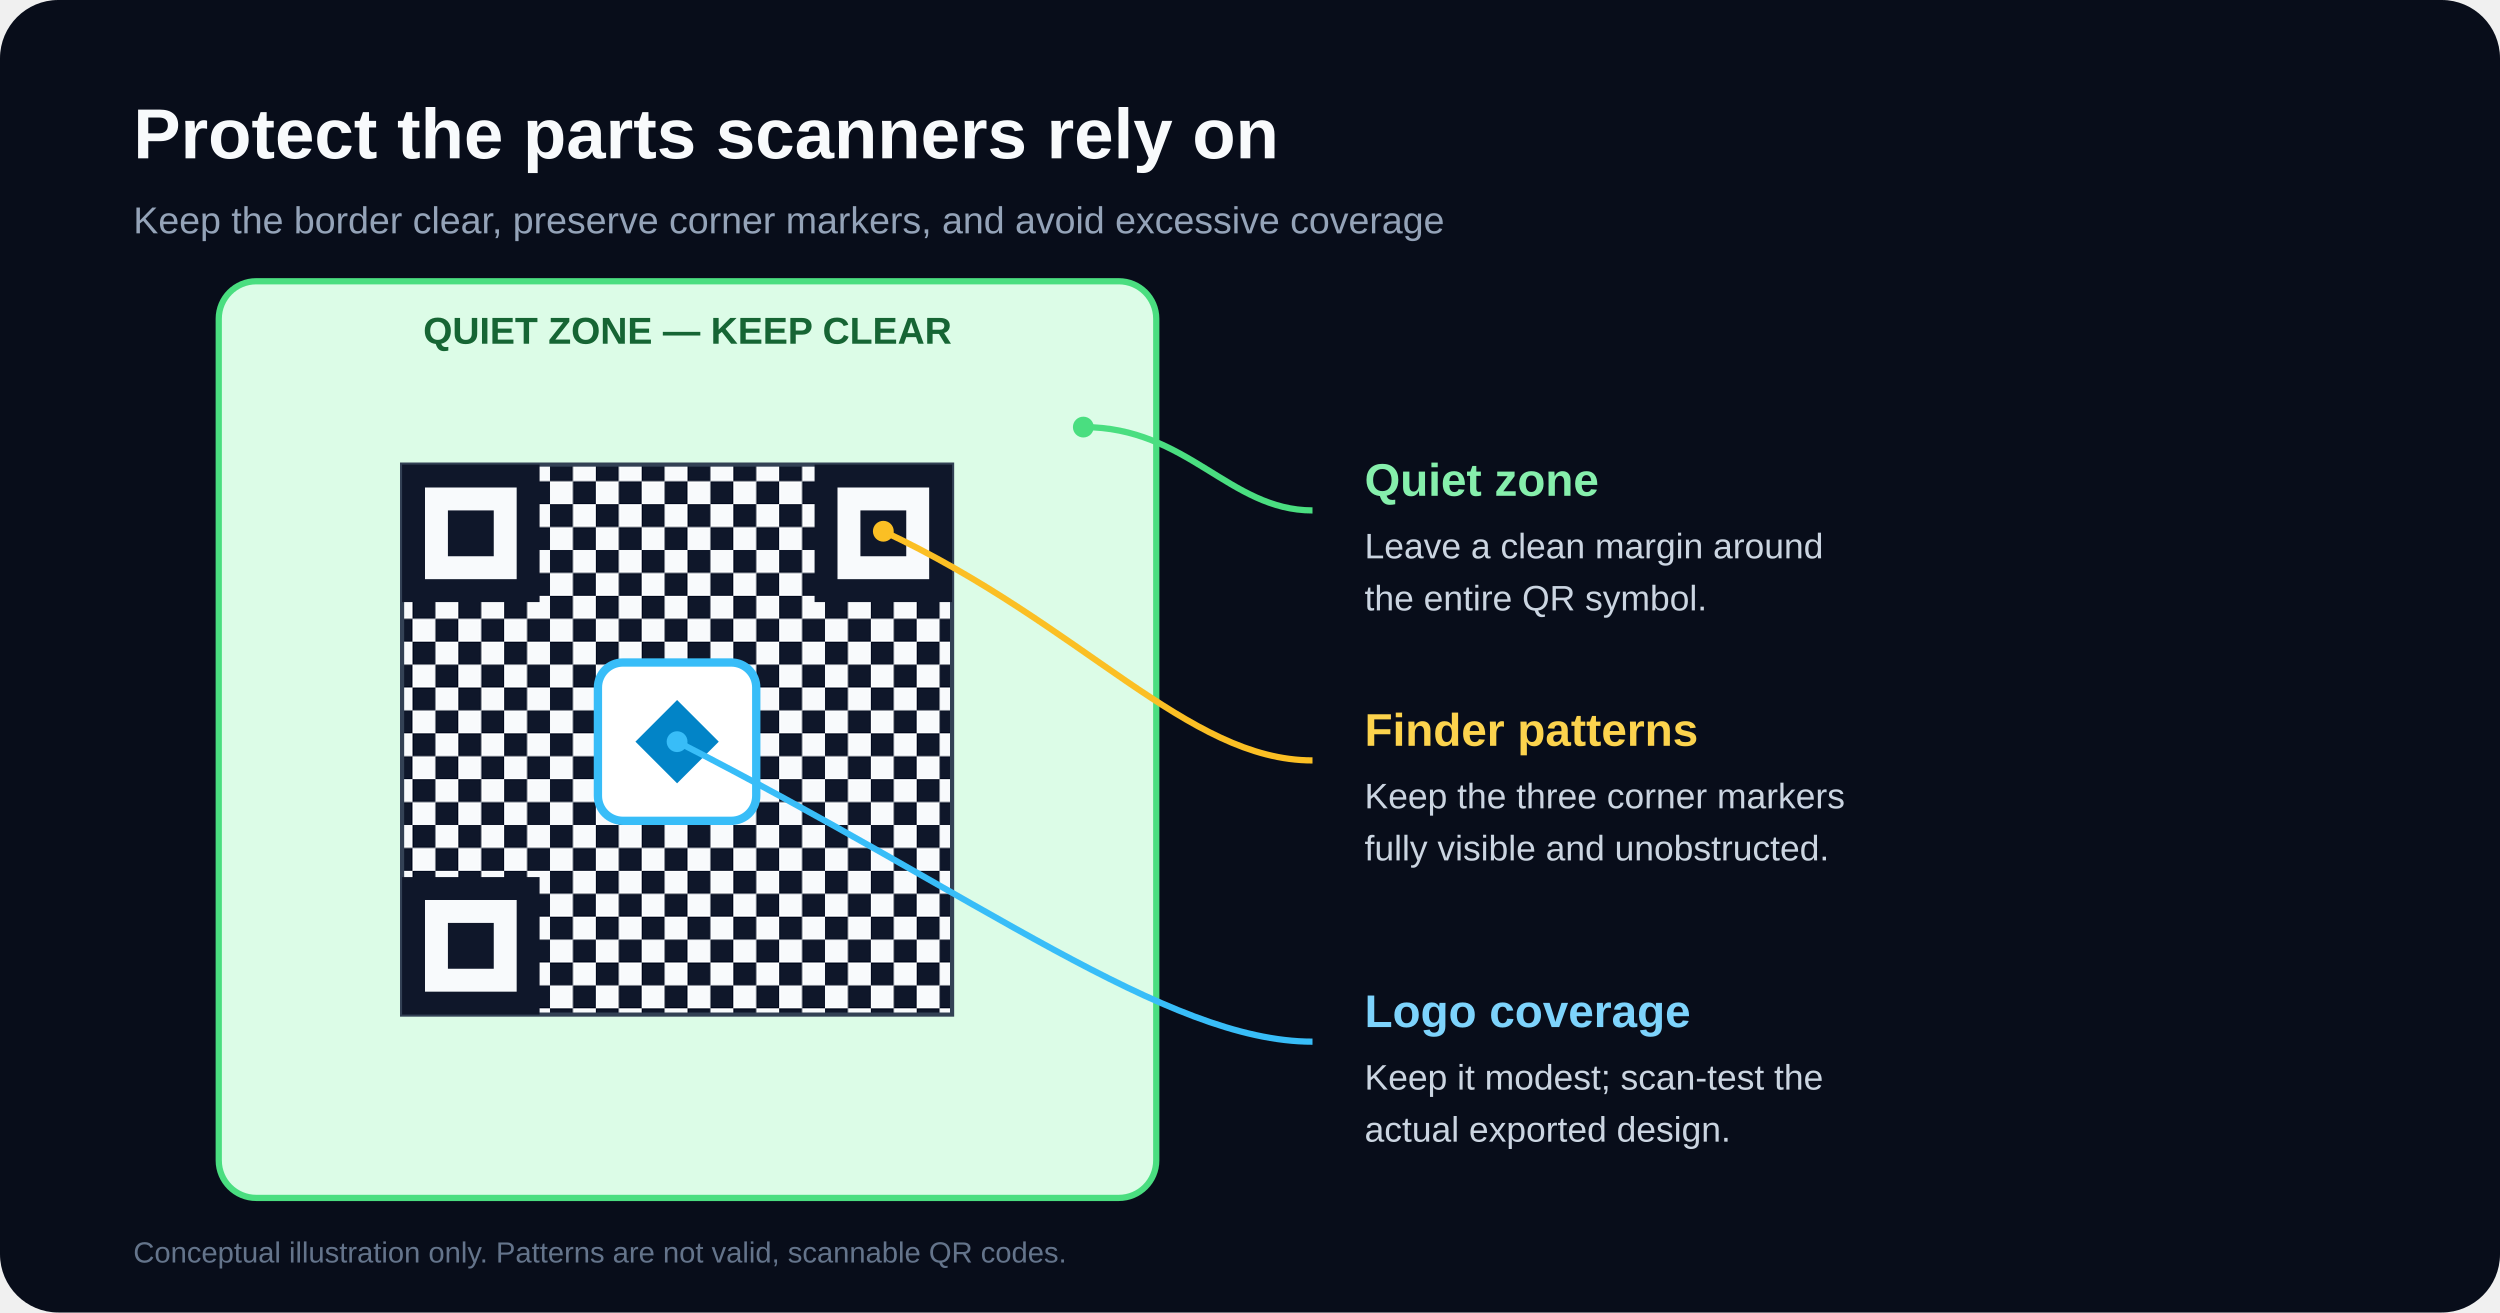
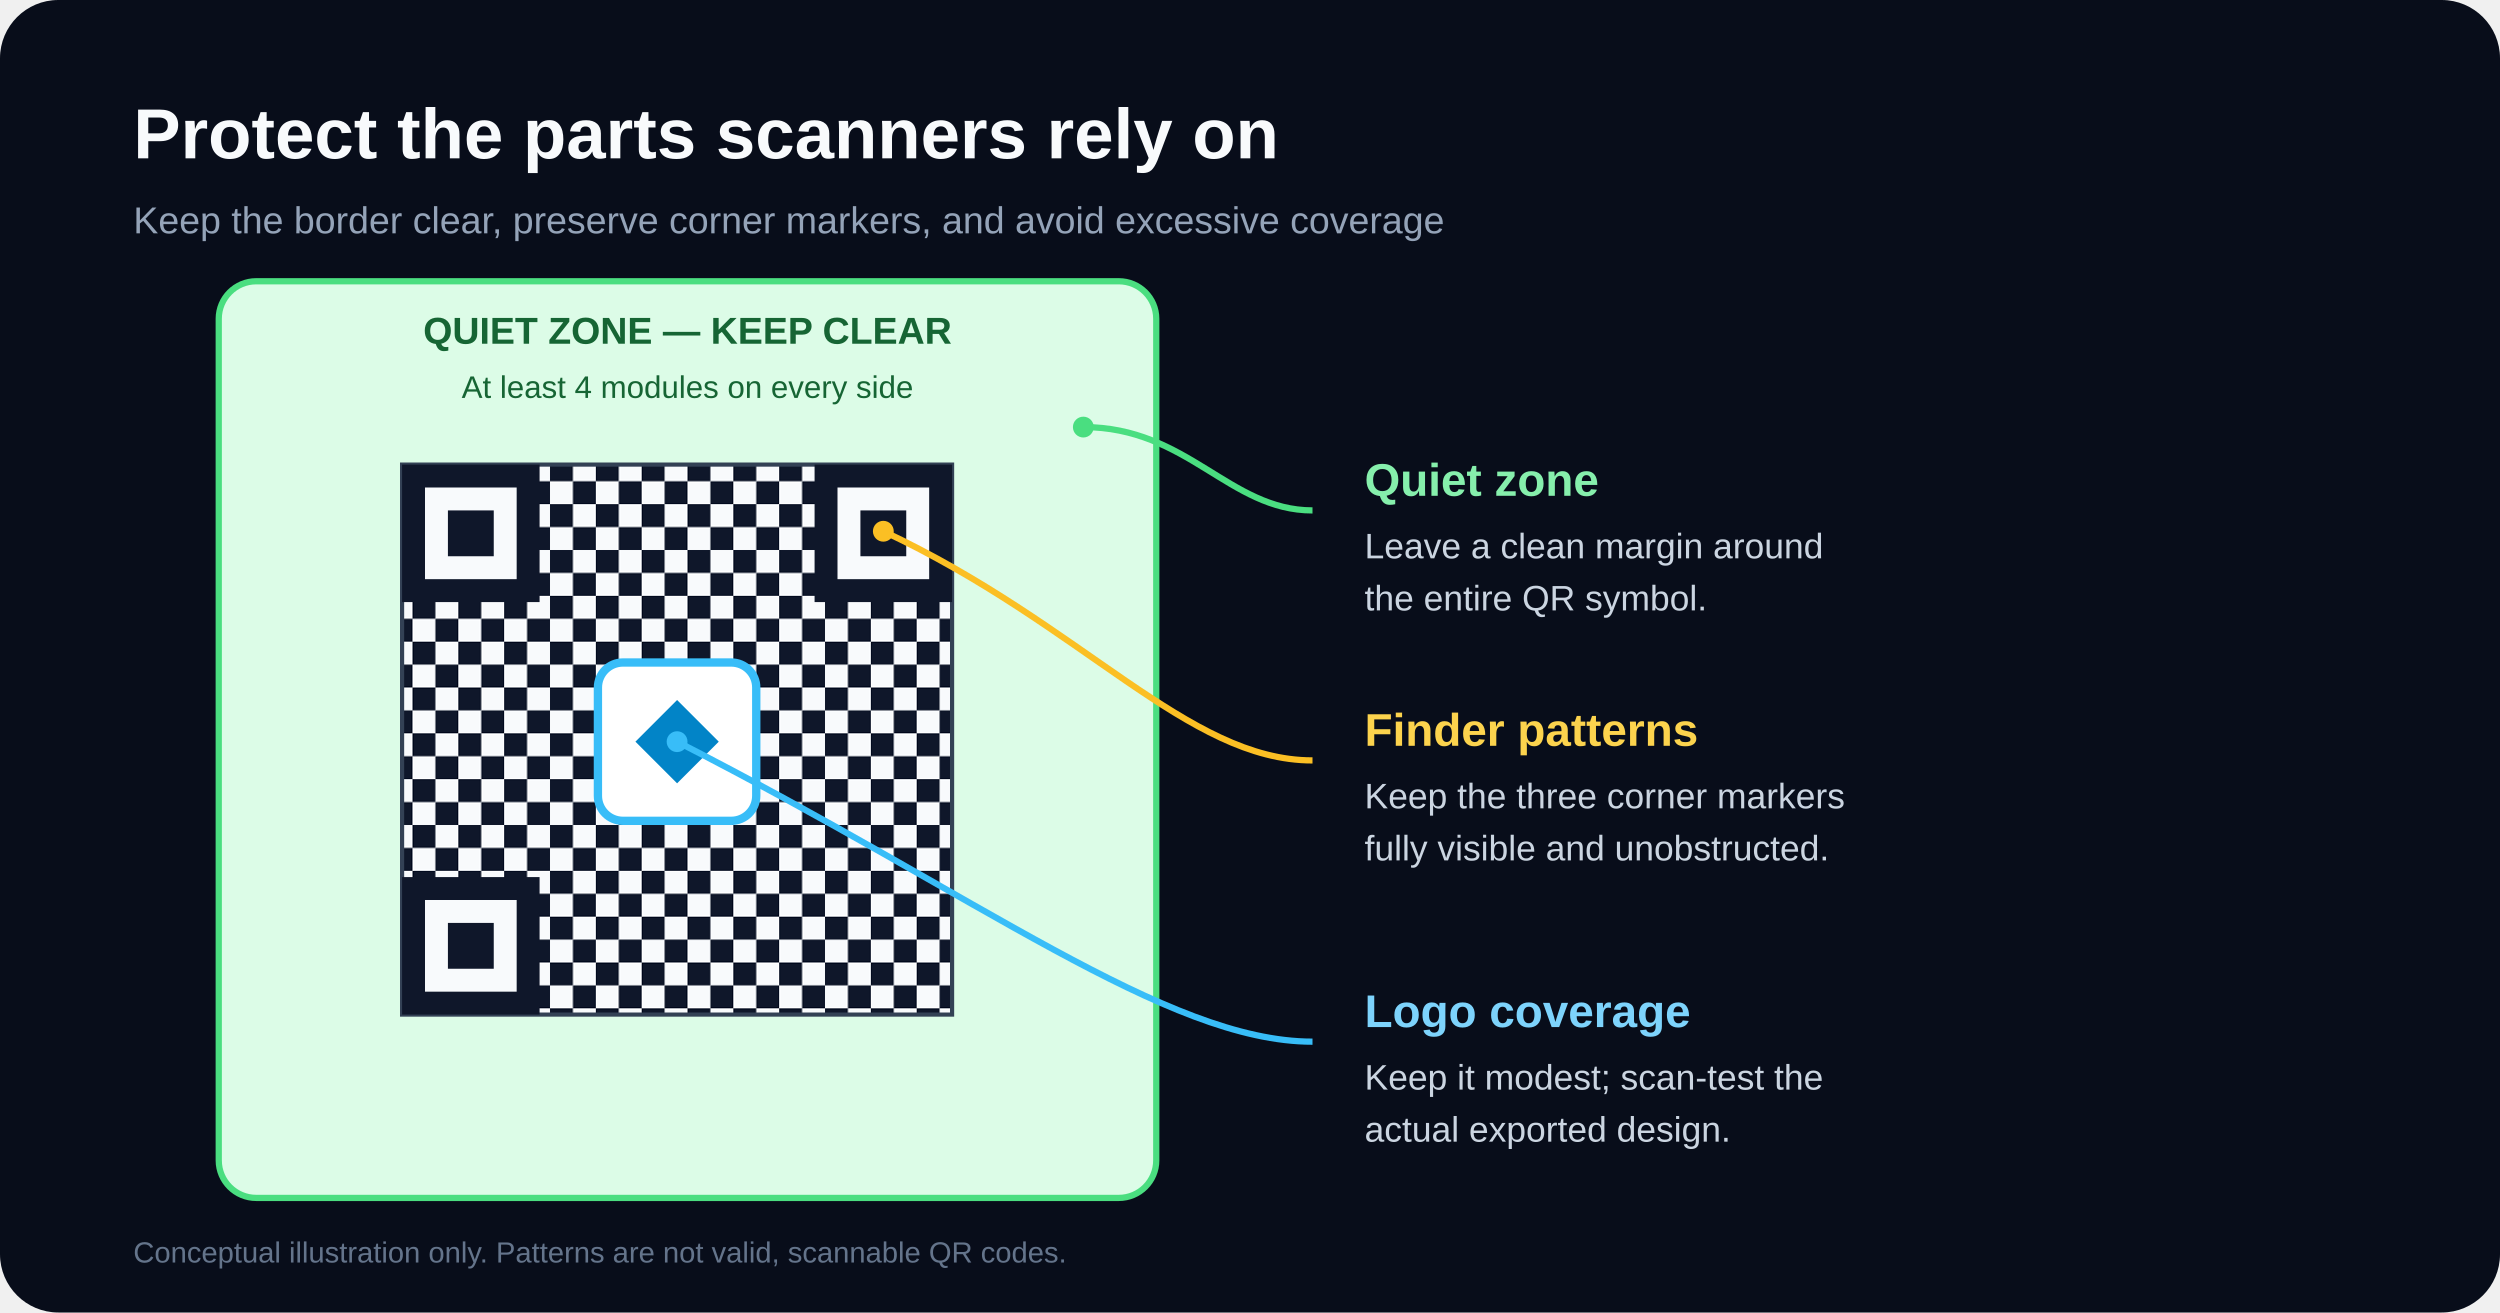
<svg xmlns="http://www.w3.org/2000/svg" width="1200" height="630" viewBox="0 0 1200 630" role="img" aria-labelledby="title desc">
  <defs>
    <pattern id="grid" width="22" height="22" patternUnits="userSpaceOnUse">
      <rect width="22" height="22" fill="#f8fafc" />
      <rect width="11" height="11" fill="#0f172a" />
      <rect x="11" y="11" width="11" height="11" fill="#0f172a" />
    </pattern>
    <g id="finder">
      <rect width="66" height="66" fill="#0f172a" />
      <rect x="11" y="11" width="44" height="44" fill="#f8fafc" />
      <rect x="22" y="22" width="22" height="22" fill="#0f172a" />
    </g>
  </defs>
  <rect width="1200" height="630" rx="28" fill="#080d1a" />
  <text x="64" y="76" fill="#f8fafc" font-family="Arial,sans-serif" font-size="34" font-weight="700">Protect the parts scanners rely on</text>
  <text x="64" y="112" fill="#94a3b8" font-family="Arial,sans-serif" font-size="18">Keep the border clear, preserve corner markers, and avoid excessive coverage</text>
  <rect x="105" y="135" width="450" height="440" rx="18" fill="#dcfce7" stroke="#4ade80" stroke-width="3" />
  <text x="330" y="165" text-anchor="middle" fill="#166534" font-family="Arial,sans-serif" font-size="18" font-weight="700">QUIET ZONE — KEEP CLEAR</text>
+   <text x="330" y="191" text-anchor="middle" fill="#166534" font-family="Arial,sans-serif" font-size="15">At least 4 modules on every side</text>
  <rect x="193" y="223" width="264" height="264" fill="url(#grid)" stroke="#334155" stroke-width="2" />
  <use href="#finder" x="193" y="223" />
  <use href="#finder" x="391" y="223" />
  <use href="#finder" x="193" y="421" />
  <rect x="287" y="318" width="76" height="76" rx="12" fill="#fff" stroke="#38bdf8" stroke-width="4" />
  <path d="M305 356l20 -20 20 20 -20 20z" fill="#0284c7" />
  <path d="M520 205 C570 205 590 245 630 245" fill="none" stroke="#4ade80" stroke-width="3" />
  <circle cx="520" cy="205" r="5" fill="#4ade80" />
  <text x="655" y="238" fill="#86efac" font-family="Arial,sans-serif" font-size="22" font-weight="700">Quiet zone</text>
  <text x="655" y="268" fill="#cbd5e1" font-family="Arial,sans-serif" font-size="17">Leave a clean margin around</text>
  <text x="655" y="293" fill="#cbd5e1" font-family="Arial,sans-serif" font-size="17">the entire QR symbol.</text>
  <path d="M424 255 C520 300 570 365 630 365" fill="none" stroke="#fbbf24" stroke-width="3" />
  <circle cx="424" cy="255" r="5" fill="#fbbf24" />
  <text x="655" y="358" fill="#fcd34d" font-family="Arial,sans-serif" font-size="22" font-weight="700">Finder patterns</text>
  <text x="655" y="388" fill="#cbd5e1" font-family="Arial,sans-serif" font-size="17">Keep the three corner markers</text>
  <text x="655" y="413" fill="#cbd5e1" font-family="Arial,sans-serif" font-size="17">fully visible and unobstructed.</text>
  <path d="M325 356 C470 430 560 500 630 500" fill="none" stroke="#38bdf8" stroke-width="3" />
  <circle cx="325" cy="356" r="5" fill="#38bdf8" />
  <text x="655" y="493" fill="#7dd3fc" font-family="Arial,sans-serif" font-size="22" font-weight="700">Logo coverage</text>
  <text x="655" y="523" fill="#cbd5e1" font-family="Arial,sans-serif" font-size="17">Keep it modest; scan-test the</text>
  <text x="655" y="548" fill="#cbd5e1" font-family="Arial,sans-serif" font-size="17">actual exported design.</text>
  <text x="64" y="606" fill="#64748b" font-family="Arial,sans-serif" font-size="14">Conceptual illustration only. Patterns are not valid, scannable QR codes.</text>
</svg>
